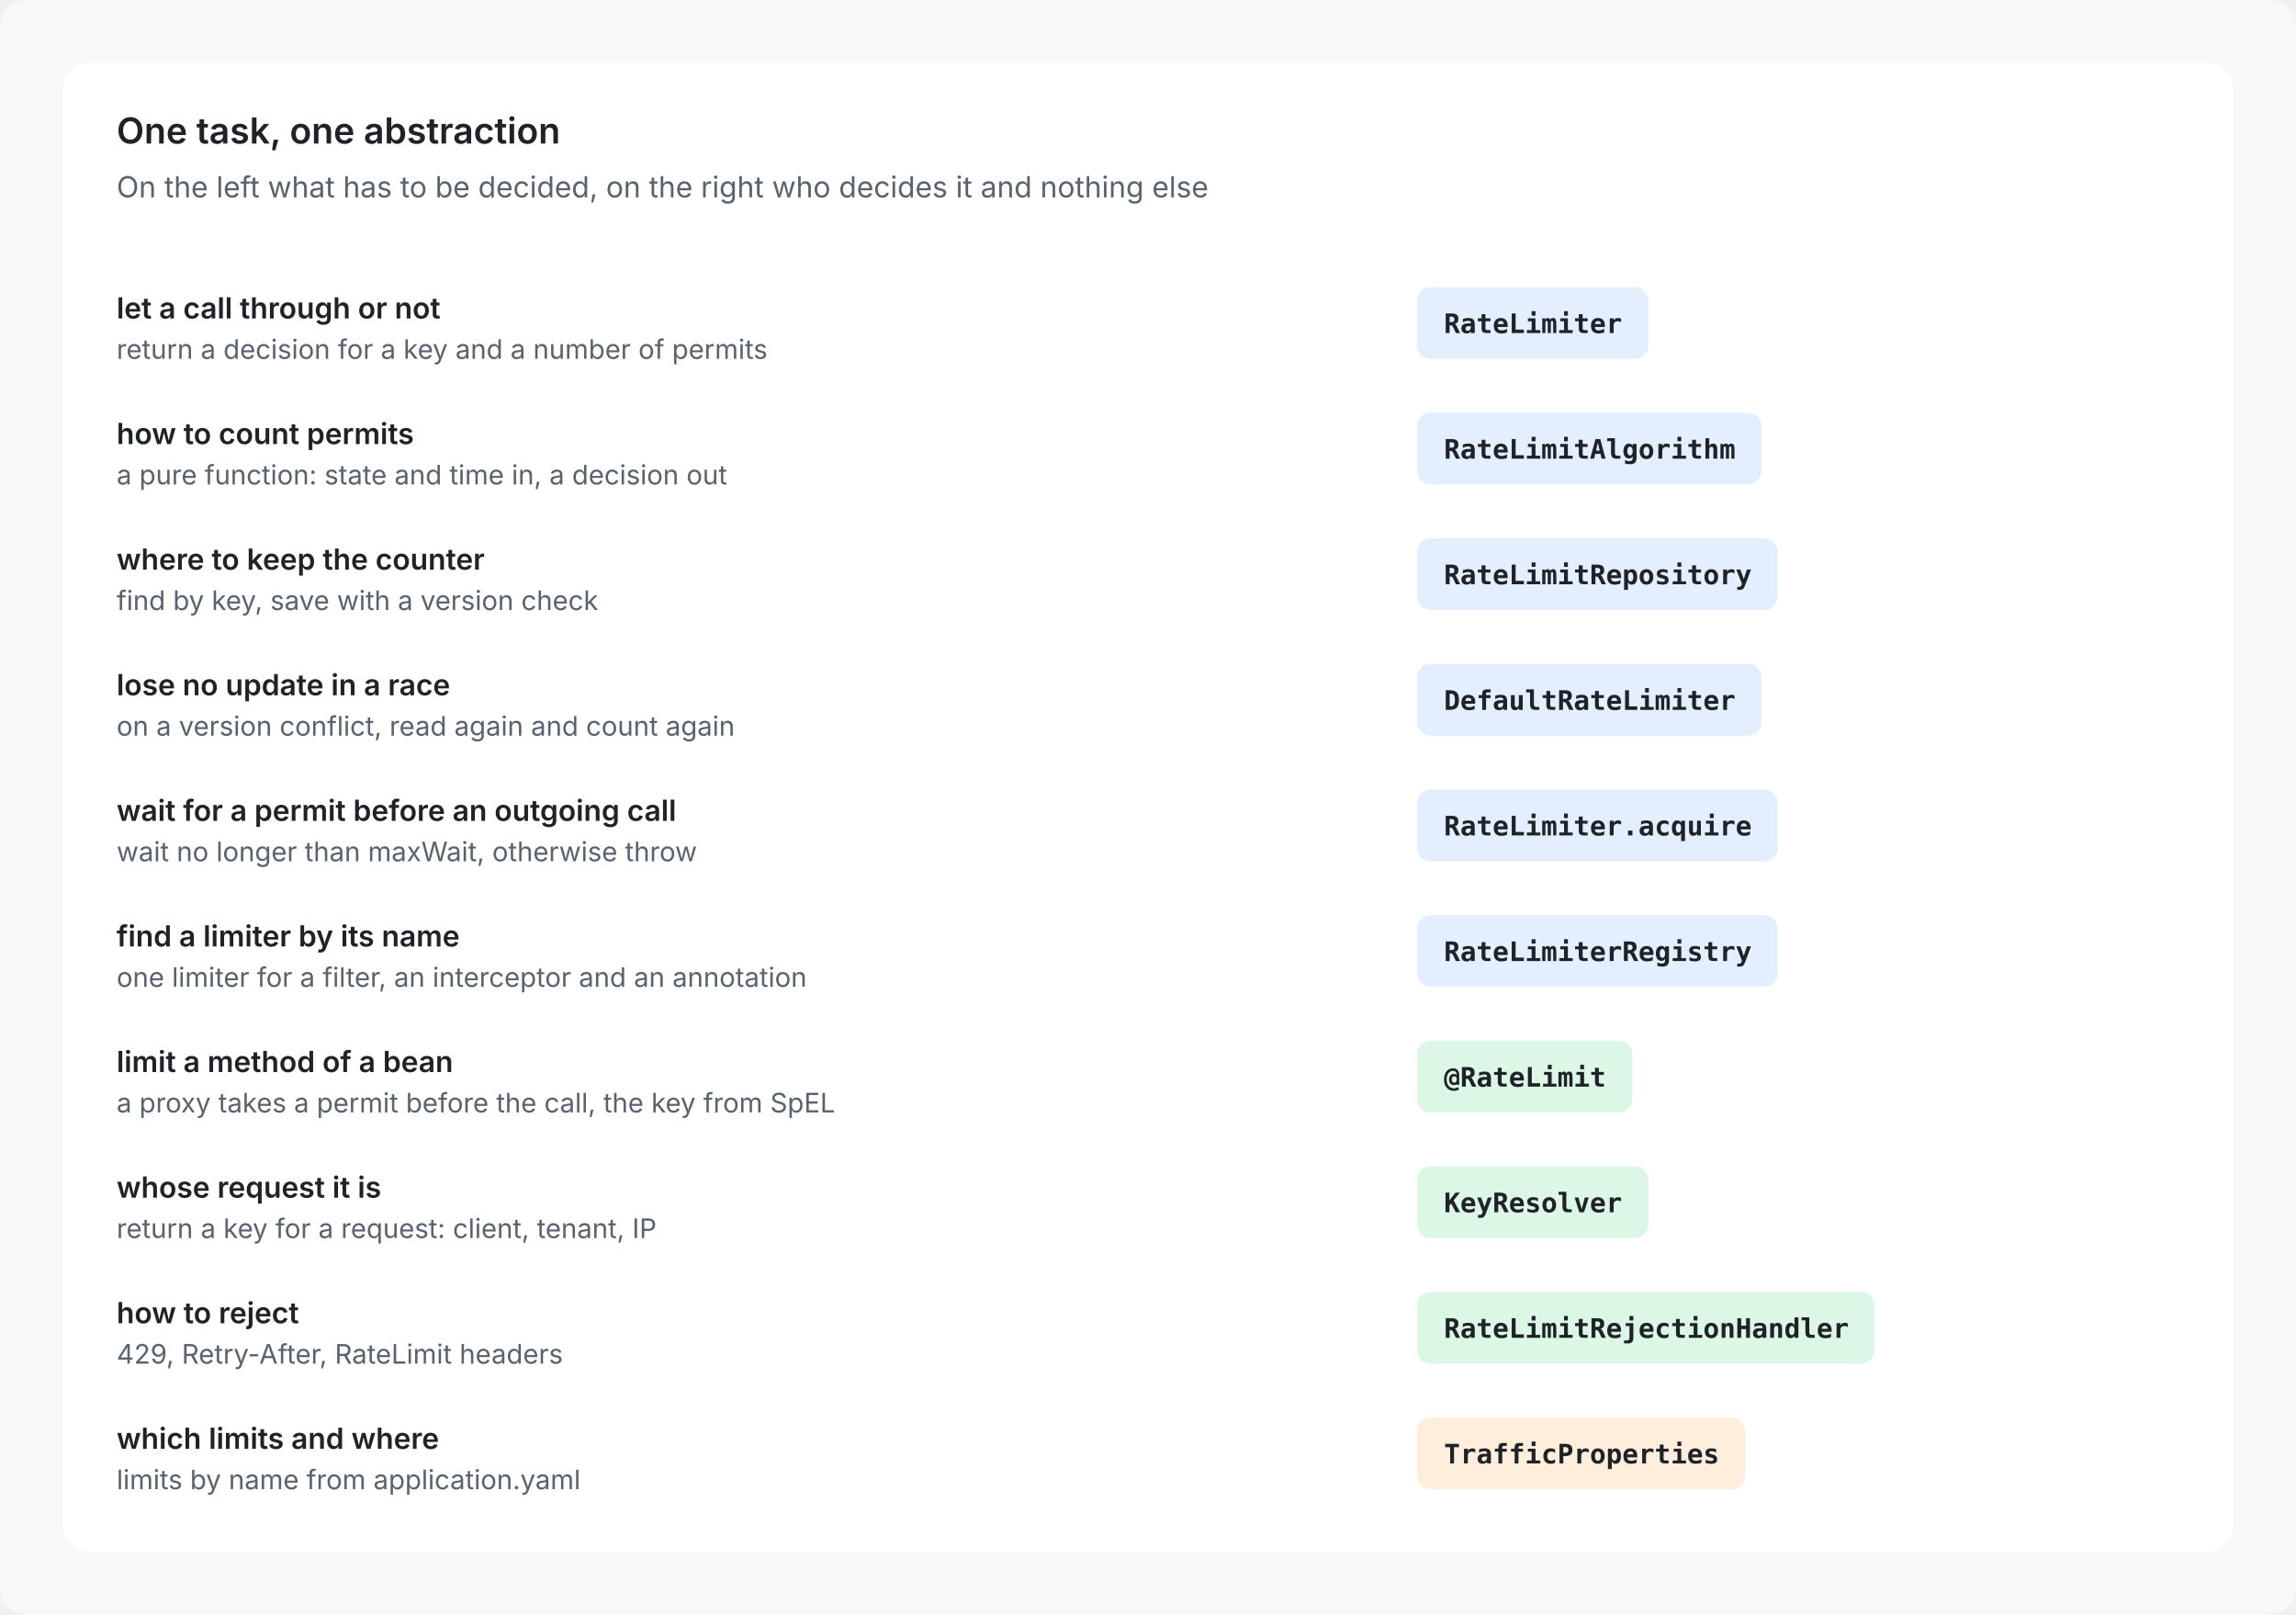
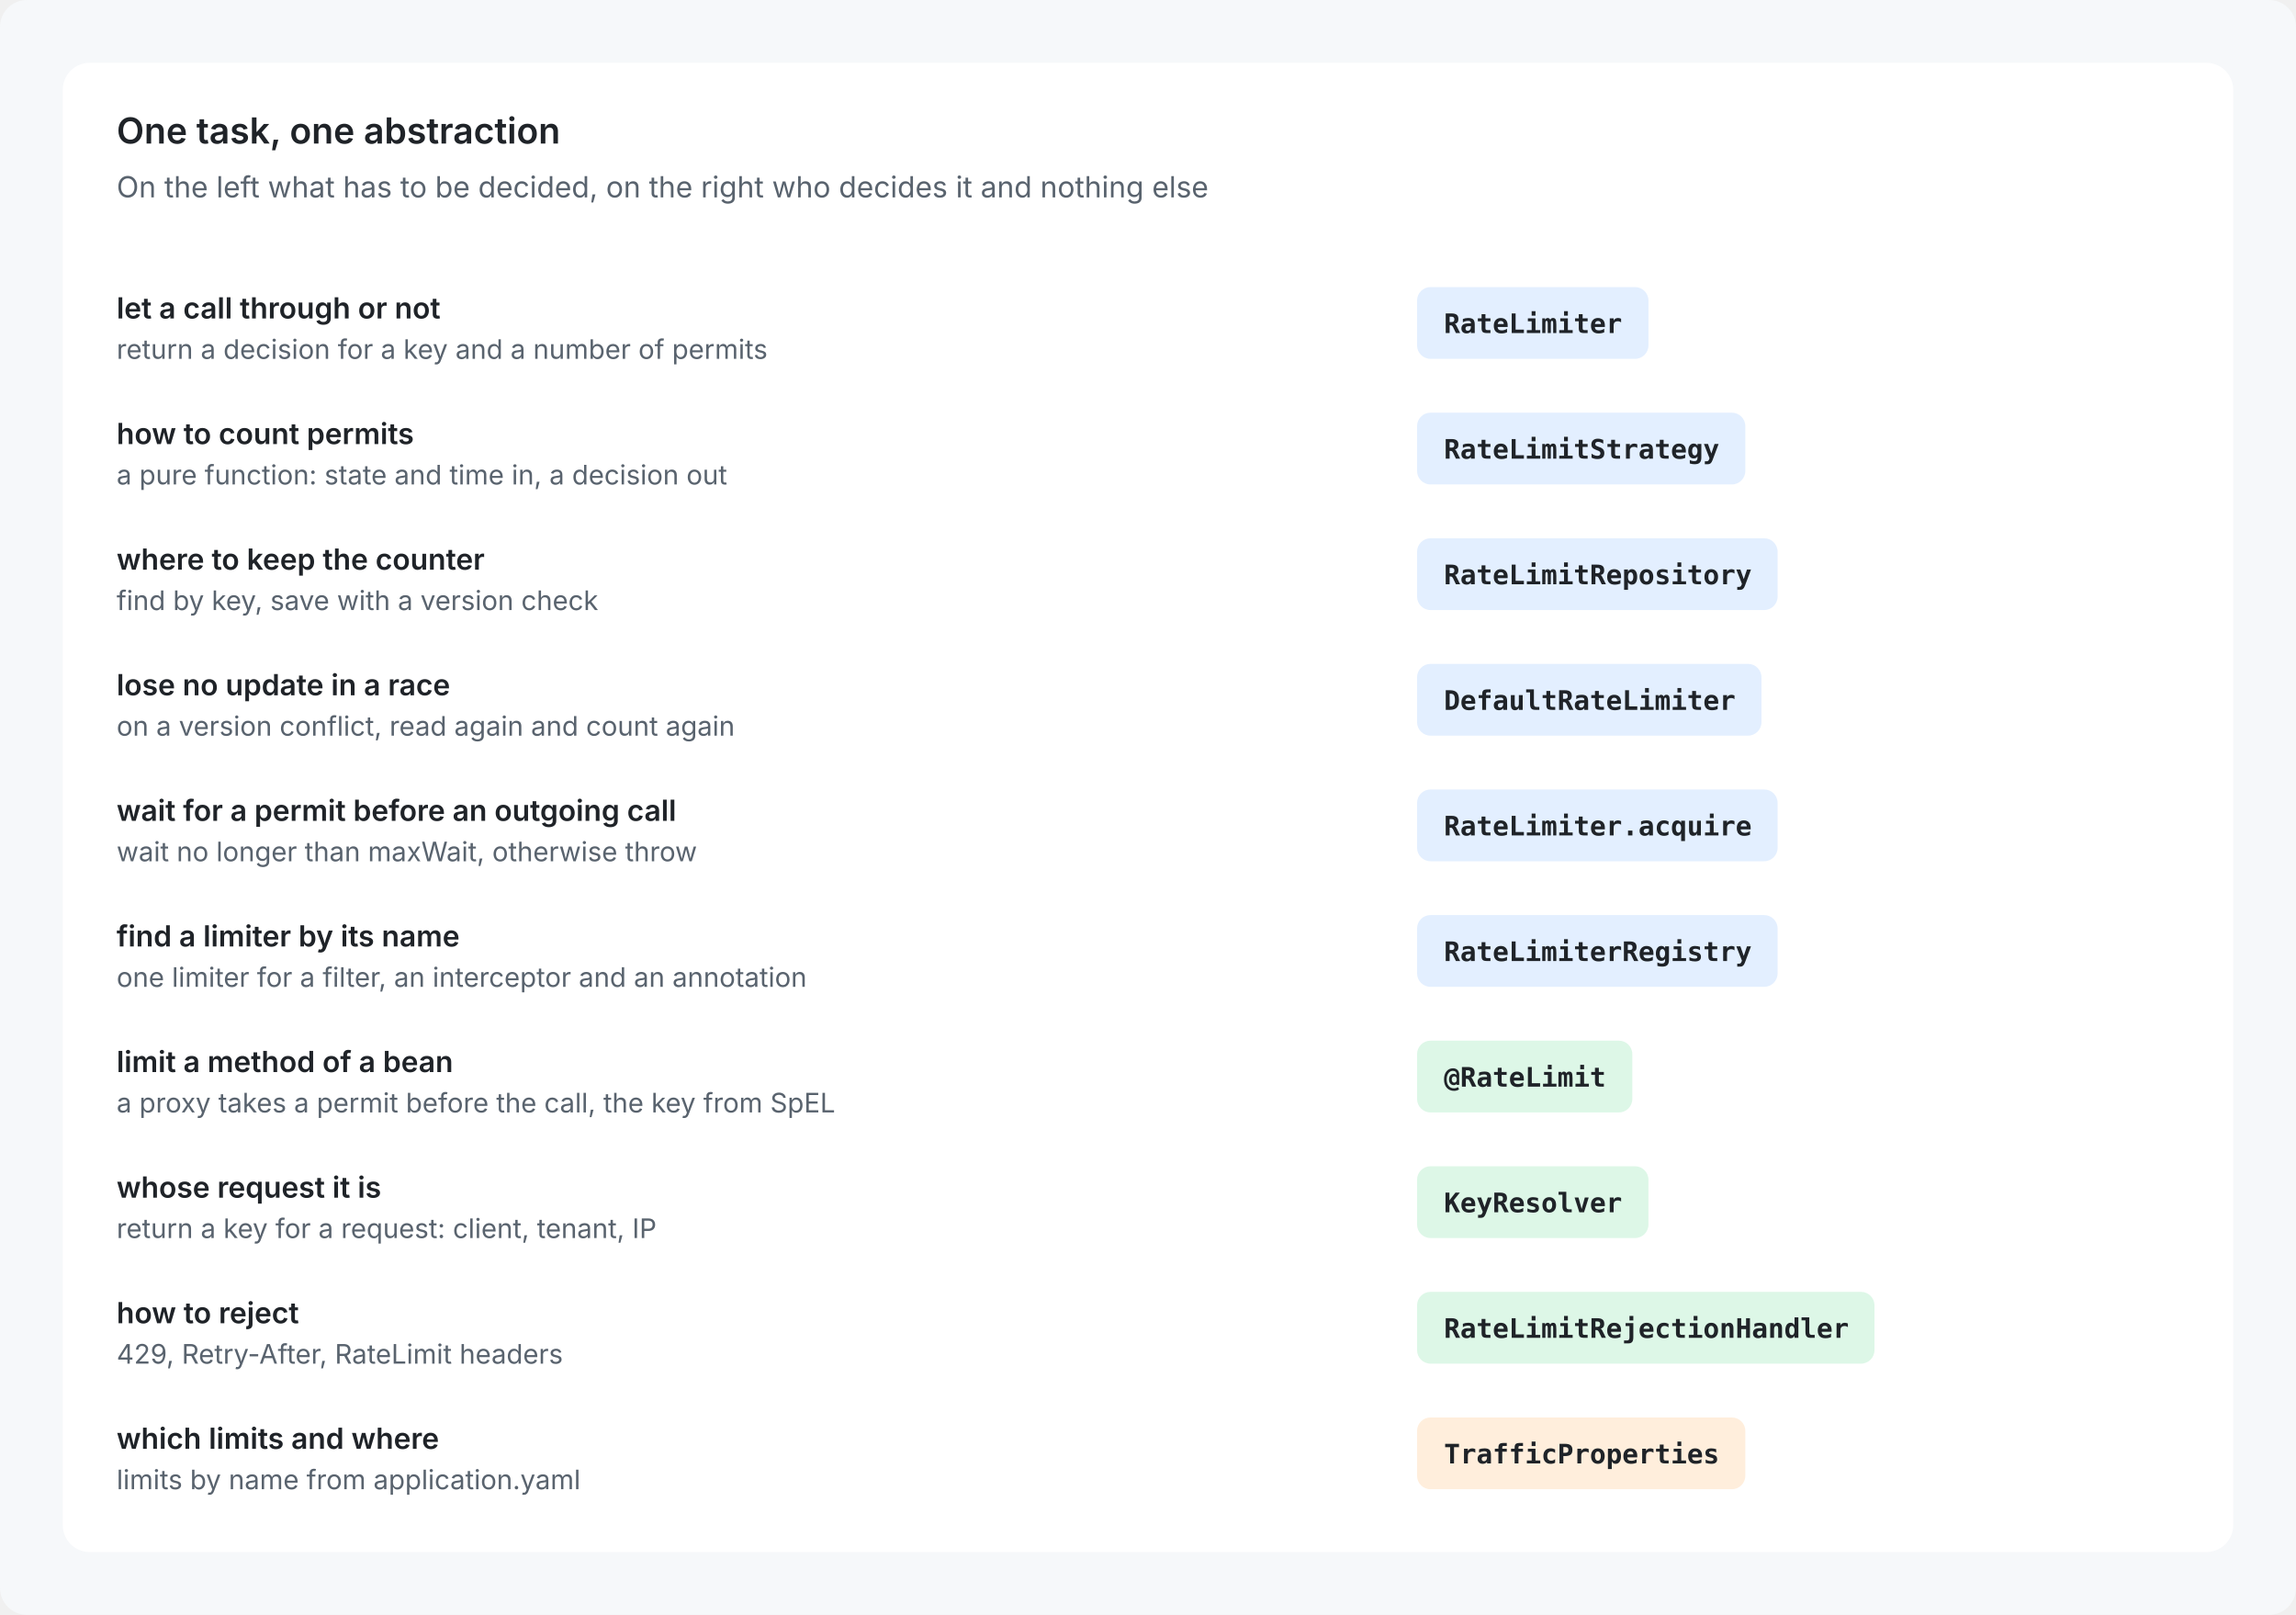
<svg xmlns="http://www.w3.org/2000/svg" viewBox="0 0 1024 720" width="1024" height="720" role="img">
  <rect width="1024" height="720" rx="12" fill="#F6F8FA" />
  <g transform="translate(12,12)">
    <rect x="16" y="16" width="968" height="664" rx="12" fill="#FFFFFF" />
    <text x="40.0" y="52.0" font-family="-apple-system, BlinkMacSystemFont, 'Segoe UI', Inter, Helvetica, Arial, sans-serif" font-size="16" font-weight="600" fill="#1F2328" text-anchor="start">One task, one abstraction</text>
    <text x="40.0" y="76.0" font-family="-apple-system, BlinkMacSystemFont, 'Segoe UI', Inter, Helvetica, Arial, sans-serif" font-size="13" font-weight="400" fill="#59636E" text-anchor="start">On the left what has to be decided, on the right who decides it and nothing else</text>
    <text x="40.0" y="130.0" font-family="-apple-system, BlinkMacSystemFont, 'Segoe UI', Inter, Helvetica, Arial, sans-serif" font-size="13" font-weight="600" fill="#1F2328" text-anchor="start">let a call through or not</text>
    <text x="40.0" y="148.0" font-family="-apple-system, BlinkMacSystemFont, 'Segoe UI', Inter, Helvetica, Arial, sans-serif" font-size="12" font-weight="400" fill="#59636E" text-anchor="start">return a decision for a key and a number of permits</text>
    <rect x="620.0" y="116.0" width="103.2" height="32.0" rx="6" fill="#E3EFFF" />
    <text x="632.0" y="136.5" font-family="ui-monospace, SFMono-Regular, 'SF Mono', Menlo, Consolas, monospace" font-size="12" font-weight="600" fill="#1F2328" text-anchor="start">RateLimiter</text>
    <text x="40.0" y="186.0" font-family="-apple-system, BlinkMacSystemFont, 'Segoe UI', Inter, Helvetica, Arial, sans-serif" font-size="13" font-weight="600" fill="#1F2328" text-anchor="start">how to count permits</text>
    <text x="40.0" y="204.0" font-family="-apple-system, BlinkMacSystemFont, 'Segoe UI', Inter, Helvetica, Arial, sans-serif" font-size="12" font-weight="400" fill="#59636E" text-anchor="start">a pure function: state and time in, a decision out</text>
-     <rect x="620.0" y="172.0" width="153.6" height="32.0" rx="6" fill="#E3EFFF" />
-     <text x="632.0" y="192.5" font-family="ui-monospace, SFMono-Regular, 'SF Mono', Menlo, Consolas, monospace" font-size="12" font-weight="600" fill="#1F2328" text-anchor="start">RateLimitAlgorithm</text>
+     <rect x="620.0" y="172.0" width="146.4" height="32.0" rx="6" fill="#E3EFFF" />
+     <text x="632.0" y="192.5" font-family="ui-monospace, SFMono-Regular, 'SF Mono', Menlo, Consolas, monospace" font-size="12" font-weight="600" fill="#1F2328" text-anchor="start">RateLimitStrategy</text>
    <text x="40.0" y="242.0" font-family="-apple-system, BlinkMacSystemFont, 'Segoe UI', Inter, Helvetica, Arial, sans-serif" font-size="13" font-weight="600" fill="#1F2328" text-anchor="start">where to keep the counter</text>
    <text x="40.0" y="260.0" font-family="-apple-system, BlinkMacSystemFont, 'Segoe UI', Inter, Helvetica, Arial, sans-serif" font-size="12" font-weight="400" fill="#59636E" text-anchor="start">find by key, save with a version check</text>
    <rect x="620.0" y="228.0" width="160.8" height="32.0" rx="6" fill="#E3EFFF" />
    <text x="632.0" y="248.5" font-family="ui-monospace, SFMono-Regular, 'SF Mono', Menlo, Consolas, monospace" font-size="12" font-weight="600" fill="#1F2328" text-anchor="start">RateLimitRepository</text>
    <text x="40.0" y="298.0" font-family="-apple-system, BlinkMacSystemFont, 'Segoe UI', Inter, Helvetica, Arial, sans-serif" font-size="13" font-weight="600" fill="#1F2328" text-anchor="start">lose no update in a race</text>
    <text x="40.0" y="316.0" font-family="-apple-system, BlinkMacSystemFont, 'Segoe UI', Inter, Helvetica, Arial, sans-serif" font-size="12" font-weight="400" fill="#59636E" text-anchor="start">on a version conflict, read again and count again</text>
    <rect x="620.0" y="284.0" width="153.6" height="32.0" rx="6" fill="#E3EFFF" />
    <text x="632.0" y="304.5" font-family="ui-monospace, SFMono-Regular, 'SF Mono', Menlo, Consolas, monospace" font-size="12" font-weight="600" fill="#1F2328" text-anchor="start">DefaultRateLimiter</text>
    <text x="40.0" y="354.0" font-family="-apple-system, BlinkMacSystemFont, 'Segoe UI', Inter, Helvetica, Arial, sans-serif" font-size="13" font-weight="600" fill="#1F2328" text-anchor="start">wait for a permit before an outgoing call</text>
    <text x="40.0" y="372.0" font-family="-apple-system, BlinkMacSystemFont, 'Segoe UI', Inter, Helvetica, Arial, sans-serif" font-size="12" font-weight="400" fill="#59636E" text-anchor="start">wait no longer than maxWait, otherwise throw</text>
    <rect x="620.0" y="340.0" width="160.8" height="32.0" rx="6" fill="#E3EFFF" />
    <text x="632.0" y="360.5" font-family="ui-monospace, SFMono-Regular, 'SF Mono', Menlo, Consolas, monospace" font-size="12" font-weight="600" fill="#1F2328" text-anchor="start">RateLimiter.acquire</text>
    <text x="40.0" y="410.0" font-family="-apple-system, BlinkMacSystemFont, 'Segoe UI', Inter, Helvetica, Arial, sans-serif" font-size="13" font-weight="600" fill="#1F2328" text-anchor="start">find a limiter by its name</text>
    <text x="40.0" y="428.0" font-family="-apple-system, BlinkMacSystemFont, 'Segoe UI', Inter, Helvetica, Arial, sans-serif" font-size="12" font-weight="400" fill="#59636E" text-anchor="start">one limiter for a filter, an interceptor and an annotation</text>
    <rect x="620.0" y="396.0" width="160.8" height="32.0" rx="6" fill="#E3EFFF" />
    <text x="632.0" y="416.5" font-family="ui-monospace, SFMono-Regular, 'SF Mono', Menlo, Consolas, monospace" font-size="12" font-weight="600" fill="#1F2328" text-anchor="start">RateLimiterRegistry</text>
    <text x="40.0" y="466.0" font-family="-apple-system, BlinkMacSystemFont, 'Segoe UI', Inter, Helvetica, Arial, sans-serif" font-size="13" font-weight="600" fill="#1F2328" text-anchor="start">limit a method of a bean</text>
    <text x="40.0" y="484.0" font-family="-apple-system, BlinkMacSystemFont, 'Segoe UI', Inter, Helvetica, Arial, sans-serif" font-size="12" font-weight="400" fill="#59636E" text-anchor="start">a proxy takes a permit before the call, the key from SpEL</text>
    <rect x="620.0" y="452.0" width="96.0" height="32.0" rx="6" fill="#DDF7E7" />
    <text x="632.0" y="472.5" font-family="ui-monospace, SFMono-Regular, 'SF Mono', Menlo, Consolas, monospace" font-size="12" font-weight="600" fill="#1F2328" text-anchor="start">@RateLimit</text>
    <text x="40.0" y="522.0" font-family="-apple-system, BlinkMacSystemFont, 'Segoe UI', Inter, Helvetica, Arial, sans-serif" font-size="13" font-weight="600" fill="#1F2328" text-anchor="start">whose request it is</text>
    <text x="40.0" y="540.0" font-family="-apple-system, BlinkMacSystemFont, 'Segoe UI', Inter, Helvetica, Arial, sans-serif" font-size="12" font-weight="400" fill="#59636E" text-anchor="start">return a key for a request: client, tenant, IP</text>
    <rect x="620.0" y="508.0" width="103.2" height="32.0" rx="6" fill="#DDF7E7" />
    <text x="632.0" y="528.5" font-family="ui-monospace, SFMono-Regular, 'SF Mono', Menlo, Consolas, monospace" font-size="12" font-weight="600" fill="#1F2328" text-anchor="start">KeyResolver</text>
    <text x="40.0" y="578.0" font-family="-apple-system, BlinkMacSystemFont, 'Segoe UI', Inter, Helvetica, Arial, sans-serif" font-size="13" font-weight="600" fill="#1F2328" text-anchor="start">how to reject</text>
    <text x="40.0" y="596.0" font-family="-apple-system, BlinkMacSystemFont, 'Segoe UI', Inter, Helvetica, Arial, sans-serif" font-size="12" font-weight="400" fill="#59636E" text-anchor="start">429, Retry-After, RateLimit headers</text>
    <rect x="620.0" y="564.0" width="204.0" height="32.0" rx="6" fill="#DDF7E7" />
    <text x="632.0" y="584.5" font-family="ui-monospace, SFMono-Regular, 'SF Mono', Menlo, Consolas, monospace" font-size="12" font-weight="600" fill="#1F2328" text-anchor="start">RateLimitRejectionHandler</text>
    <text x="40.0" y="634.0" font-family="-apple-system, BlinkMacSystemFont, 'Segoe UI', Inter, Helvetica, Arial, sans-serif" font-size="13" font-weight="600" fill="#1F2328" text-anchor="start">which limits and where</text>
    <text x="40.0" y="652.0" font-family="-apple-system, BlinkMacSystemFont, 'Segoe UI', Inter, Helvetica, Arial, sans-serif" font-size="12" font-weight="400" fill="#59636E" text-anchor="start">limits by name from application.yaml</text>
    <rect x="620.0" y="620.0" width="146.4" height="32.0" rx="6" fill="#FFEEDC" />
    <text x="632.0" y="640.5" font-family="ui-monospace, SFMono-Regular, 'SF Mono', Menlo, Consolas, monospace" font-size="12" font-weight="600" fill="#1F2328" text-anchor="start">TrafficProperties</text>
  </g>
</svg>
